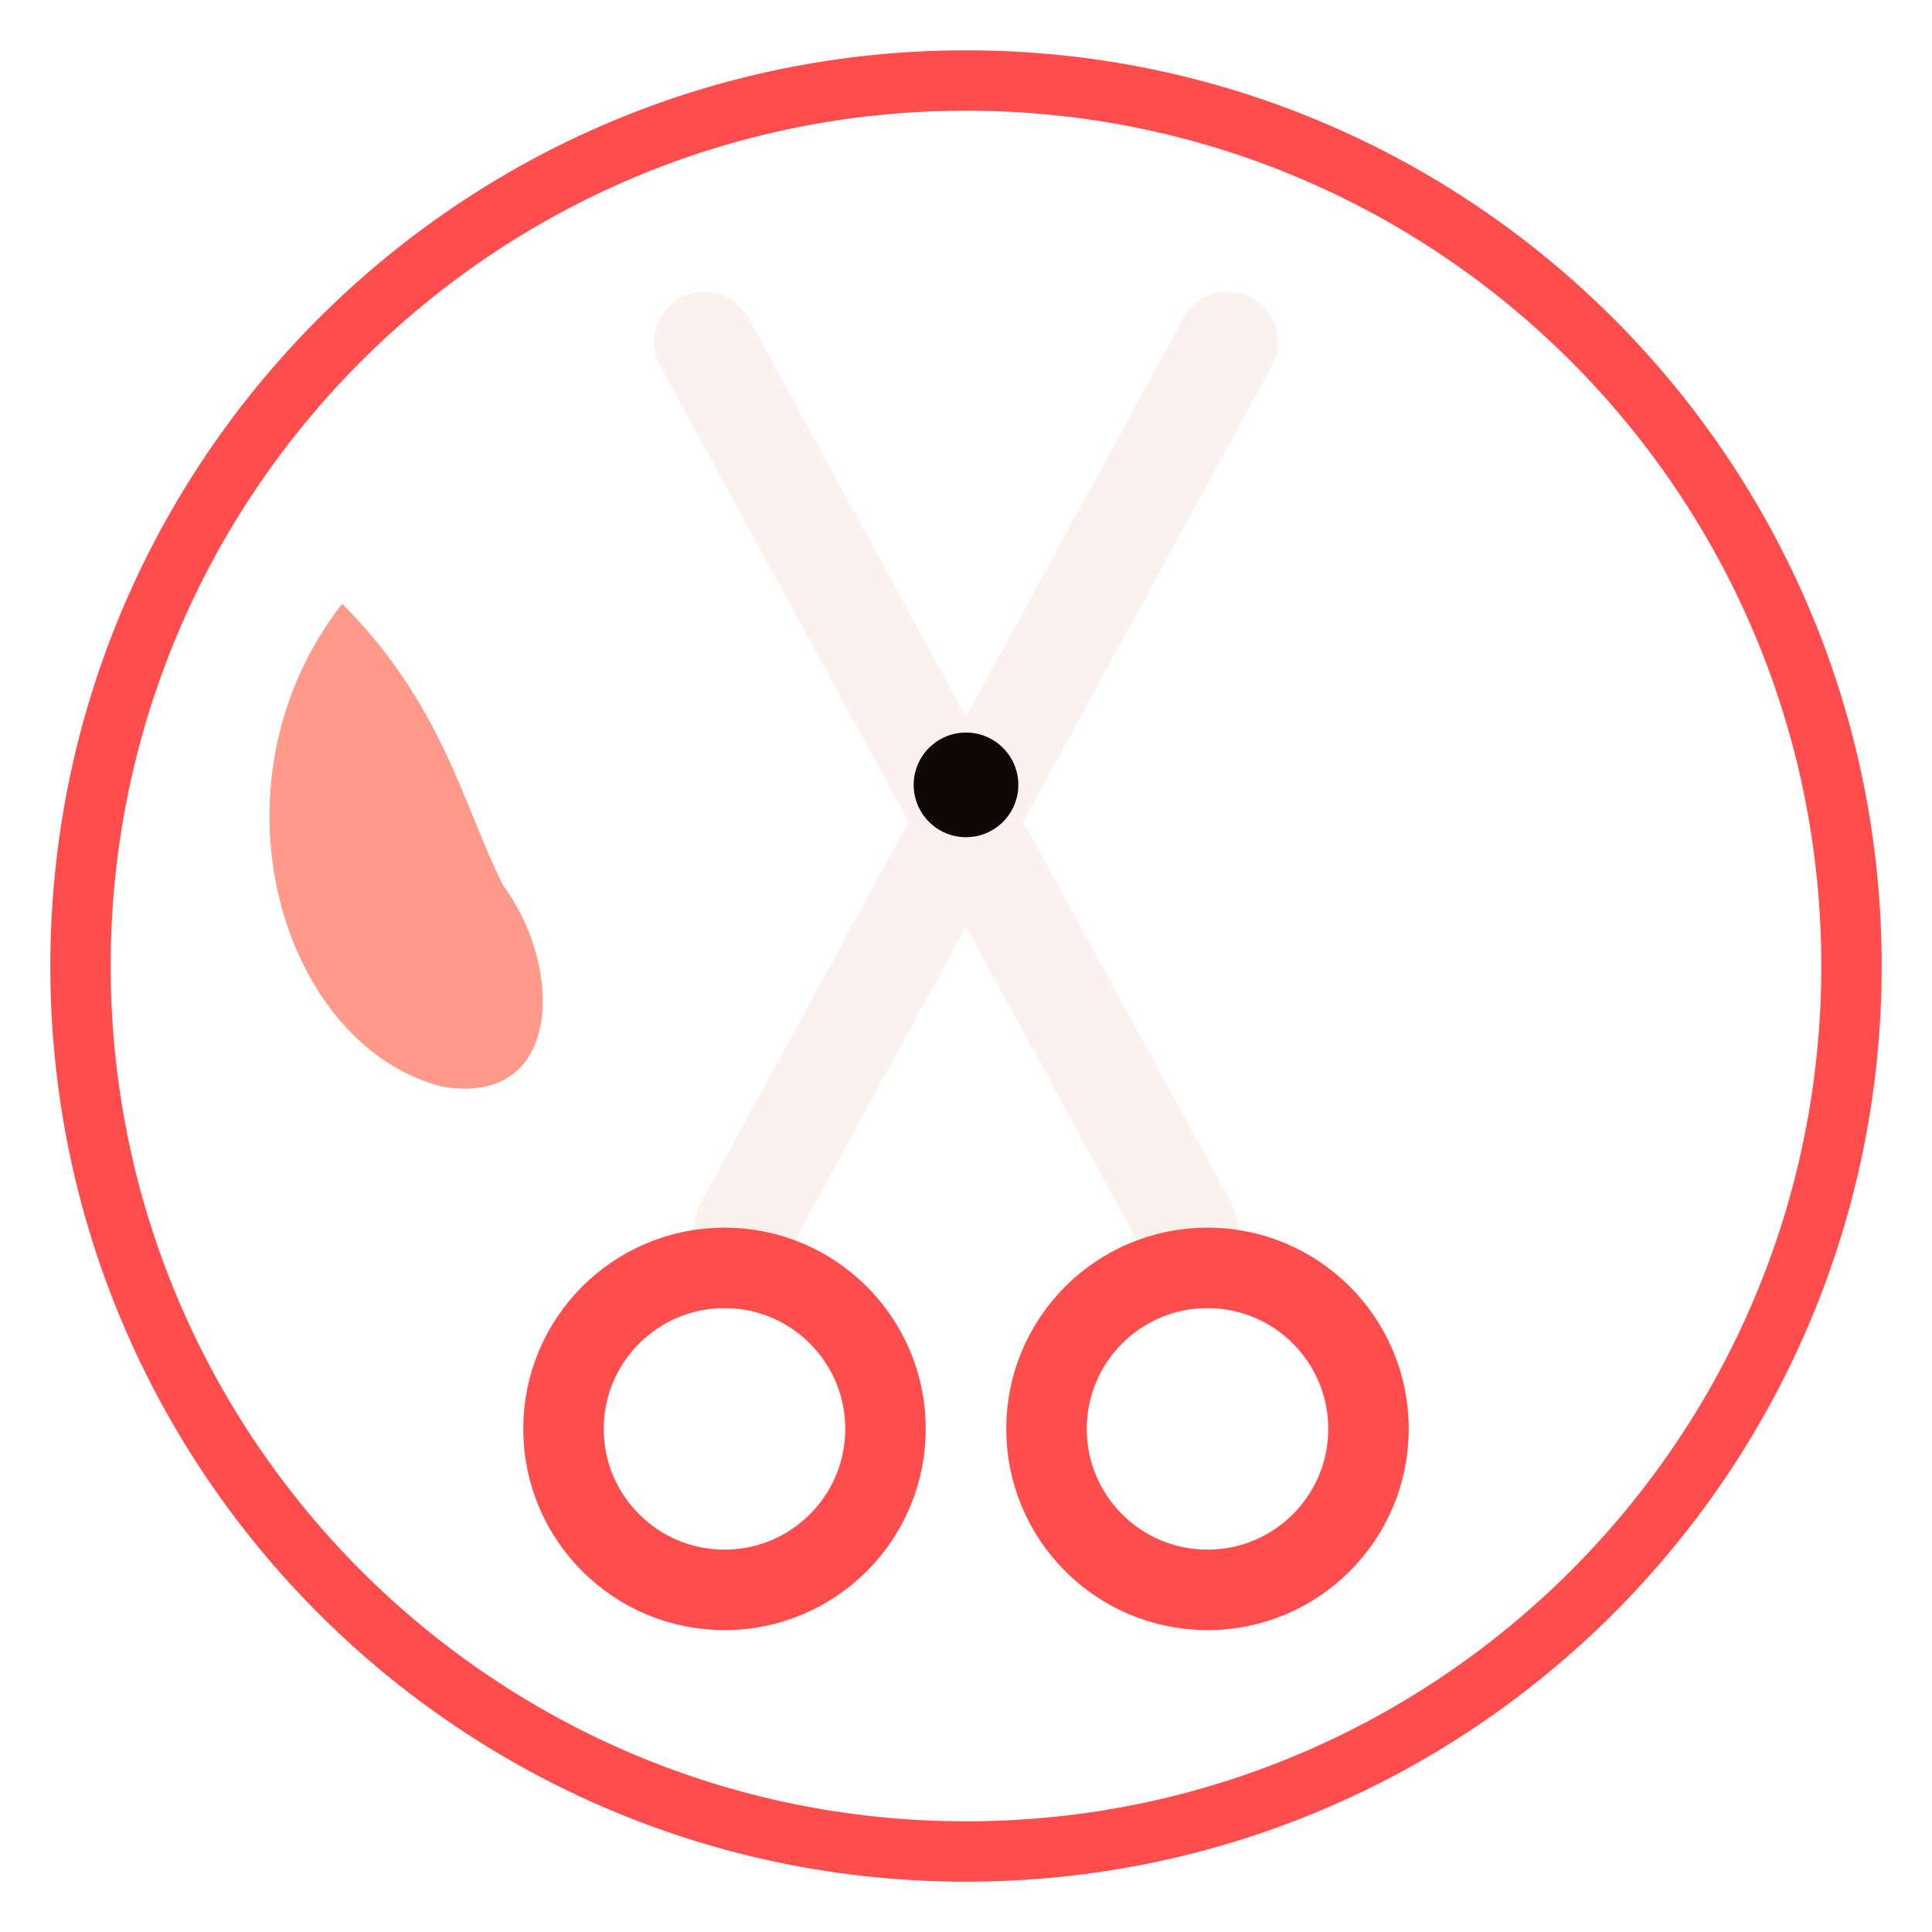
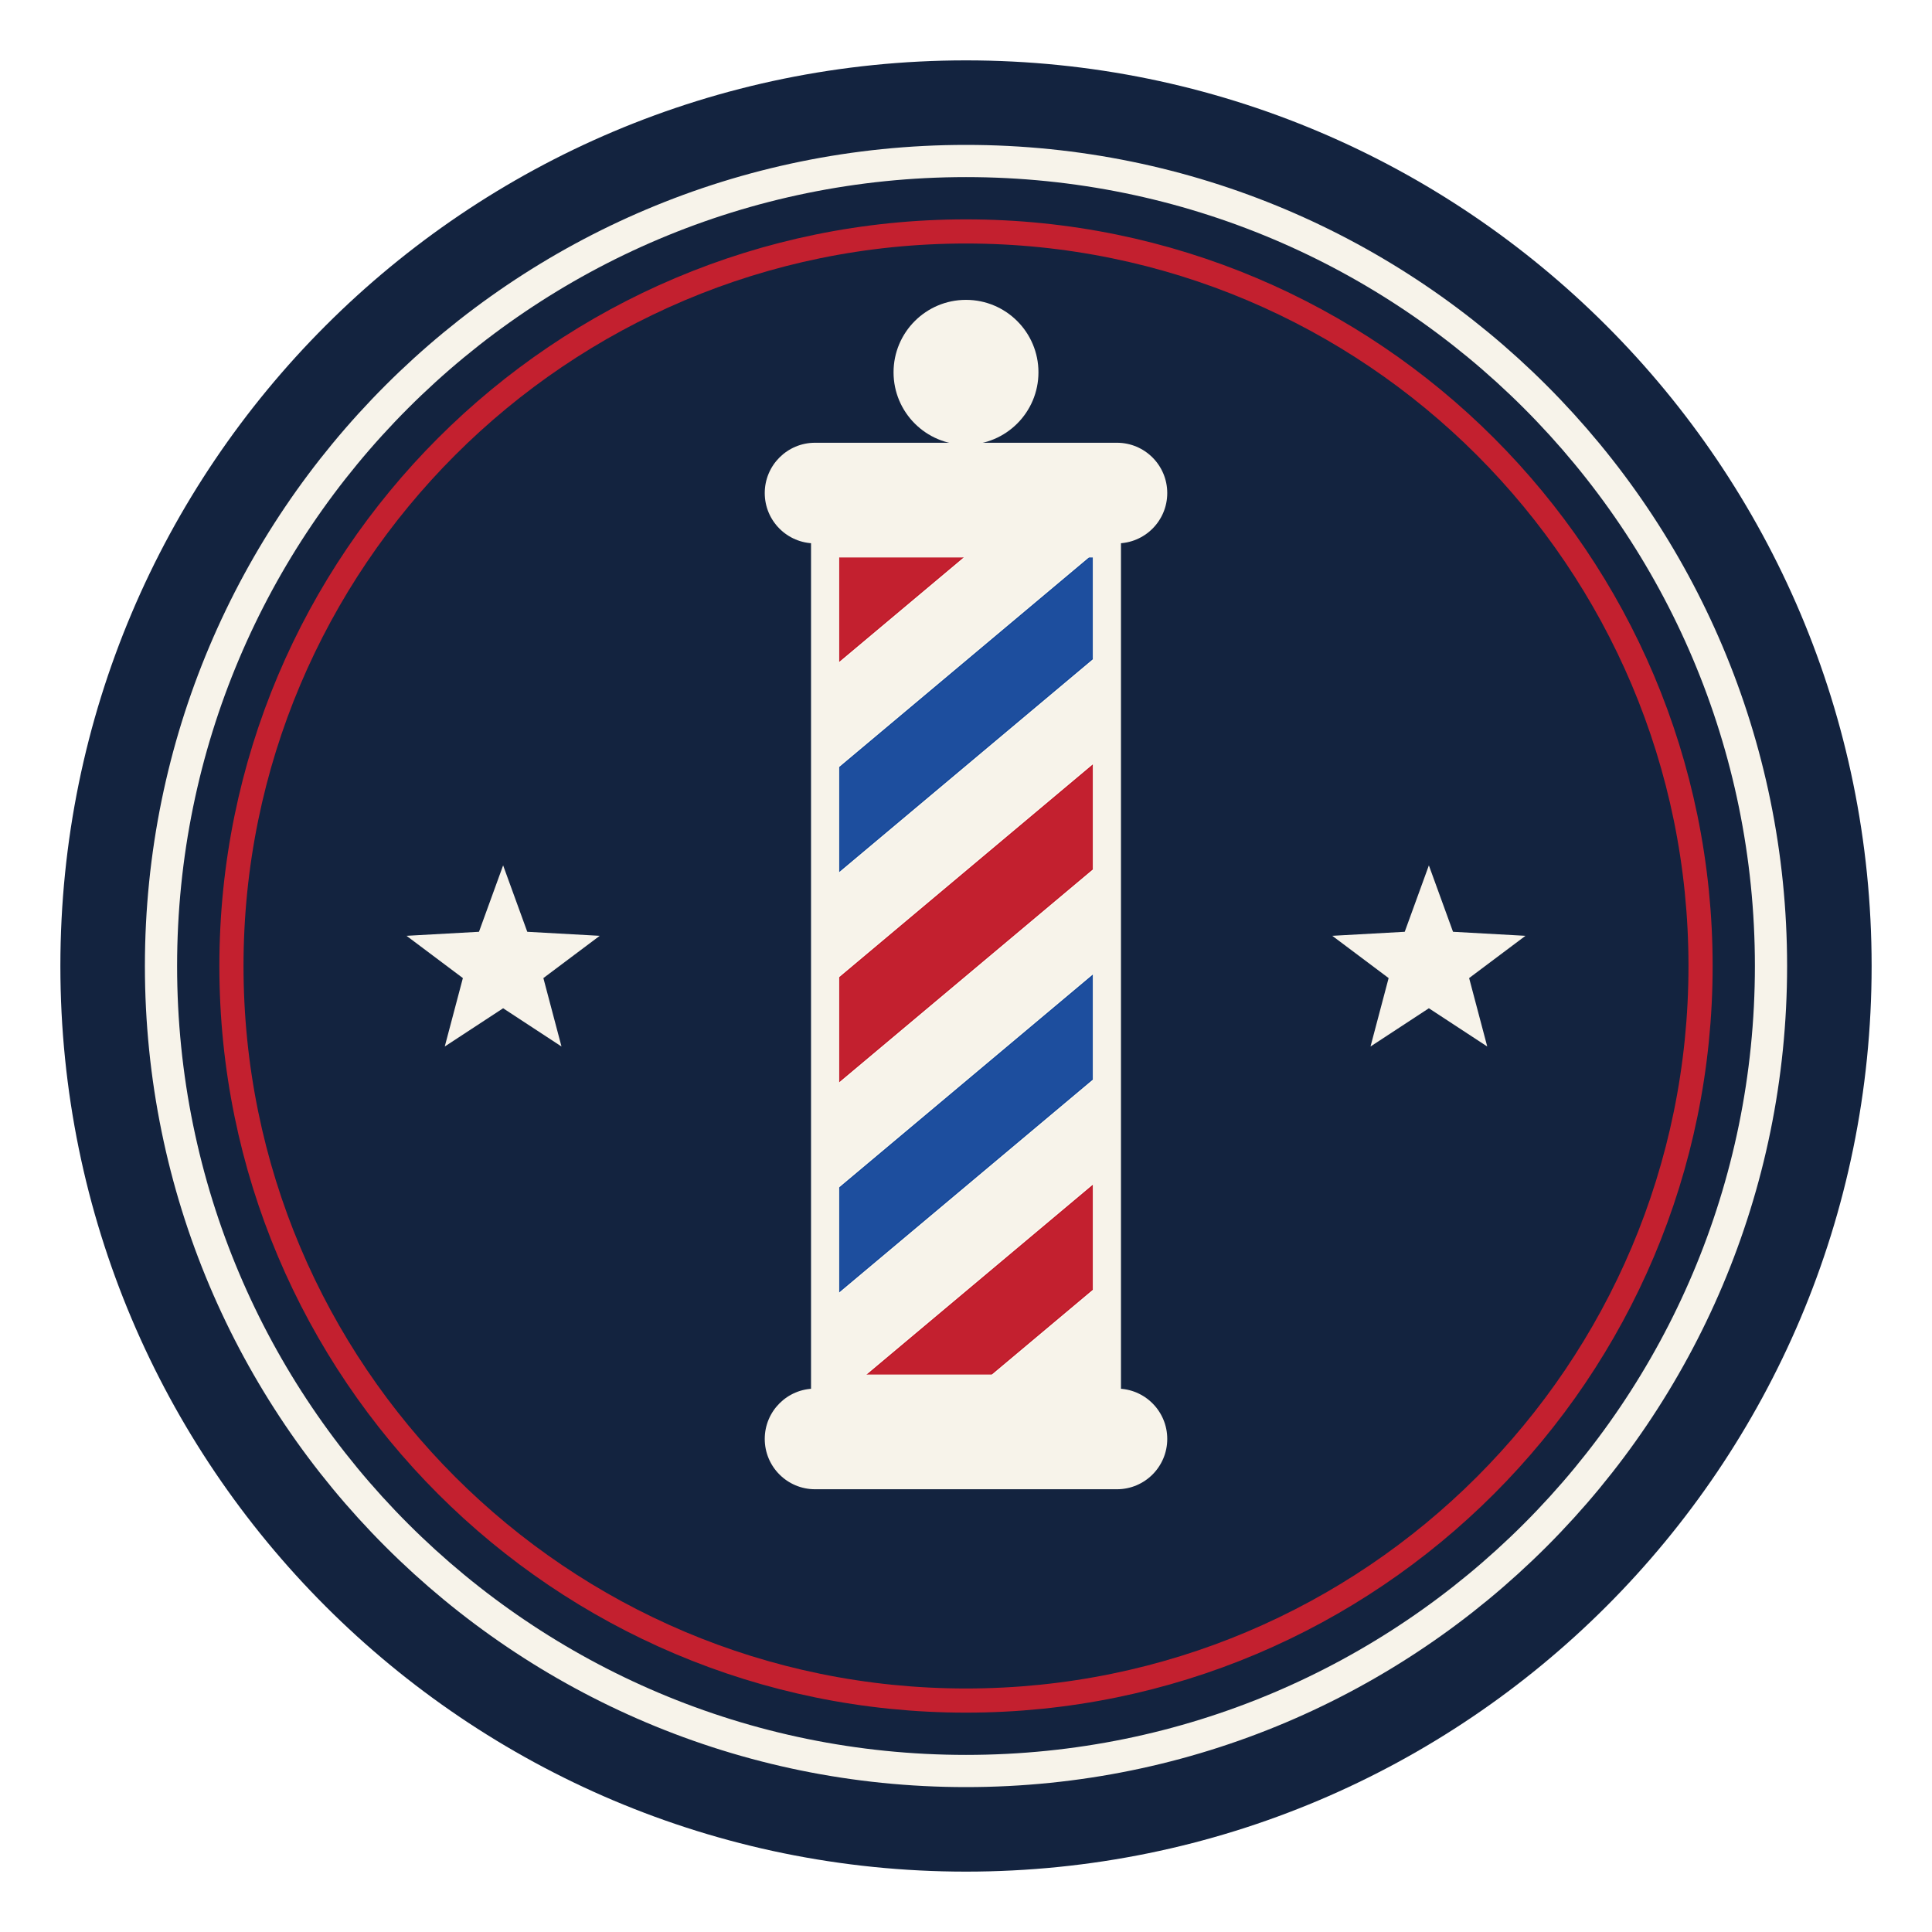
<svg xmlns="http://www.w3.org/2000/svg" viewBox="0 0 96 96" fill="none" role="img" aria-label="Barbería Demo">
-   <circle cx="48" cy="48" r="44" stroke="#ff4d4d" stroke-width="3" />
-   <path d="M17 30c-7 9-3 22 5 24 6 1 6-6 3-10-2-4-3-9-8-14z" fill="#ff9a8a" />
-   <path d="M35 17l24 44M61 17L37 61" stroke="#fbf1ee" stroke-width="5" stroke-linecap="round" />
-   <circle cx="60" cy="71" r="8" stroke="#ff4d4d" stroke-width="4" />
-   <circle cx="36" cy="71" r="8" stroke="#ff4d4d" stroke-width="4" />
-   <circle cx="48" cy="39" r="2.6" fill="#0e0808" />
+   <defs>
+     <pattern id="franjas" width="16" height="16" patternUnits="userSpaceOnUse" patternTransform="rotate(-40)">
+       <rect width="16" height="16" fill="#f7f3ea" />
+       <rect width="16" height="4" fill="#c3202f" />
+       <rect y="8" width="16" height="4" fill="#1d4e9e" />
+     </pattern>
+   </defs>
+   <circle cx="48" cy="48" r="45" fill="#13233f" />
+   <circle cx="48" cy="48" r="40" stroke="#f7f3ea" stroke-width="1.6" />
+   <circle cx="48" cy="48" r="36.5" stroke="#c3202f" stroke-width="1.2" />
+   <circle cx="48" cy="18.5" r="3.6" fill="#f7f3ea" />
+   <rect x="38" y="22" width="20" height="5" rx="2.5" fill="#f7f3ea" />
+   <rect x="41" y="27" width="14" height="42" fill="url(#franjas)" />
+   <rect x="41" y="27" width="14" height="42" stroke="#f7f3ea" stroke-width="1.4" />
+   <rect x="38" y="69" width="20" height="5" rx="2.5" fill="#f7f3ea" />
+   <polygon points="25.0,43.0 26.2,46.3 29.8,46.5 27.0,48.6 27.9,52.0 25.0,50.1 22.1,52.0 23.0,48.6 20.2,46.5 23.8,46.3" fill="#f7f3ea" />
+   <polygon points="71.0,43.0 72.2,46.3 75.8,46.5 73.0,48.6 73.9,52.0 71.0,50.1 68.1,52.0 69.0,48.6 66.2,46.5 69.8,46.3" fill="#f7f3ea" />
</svg>
